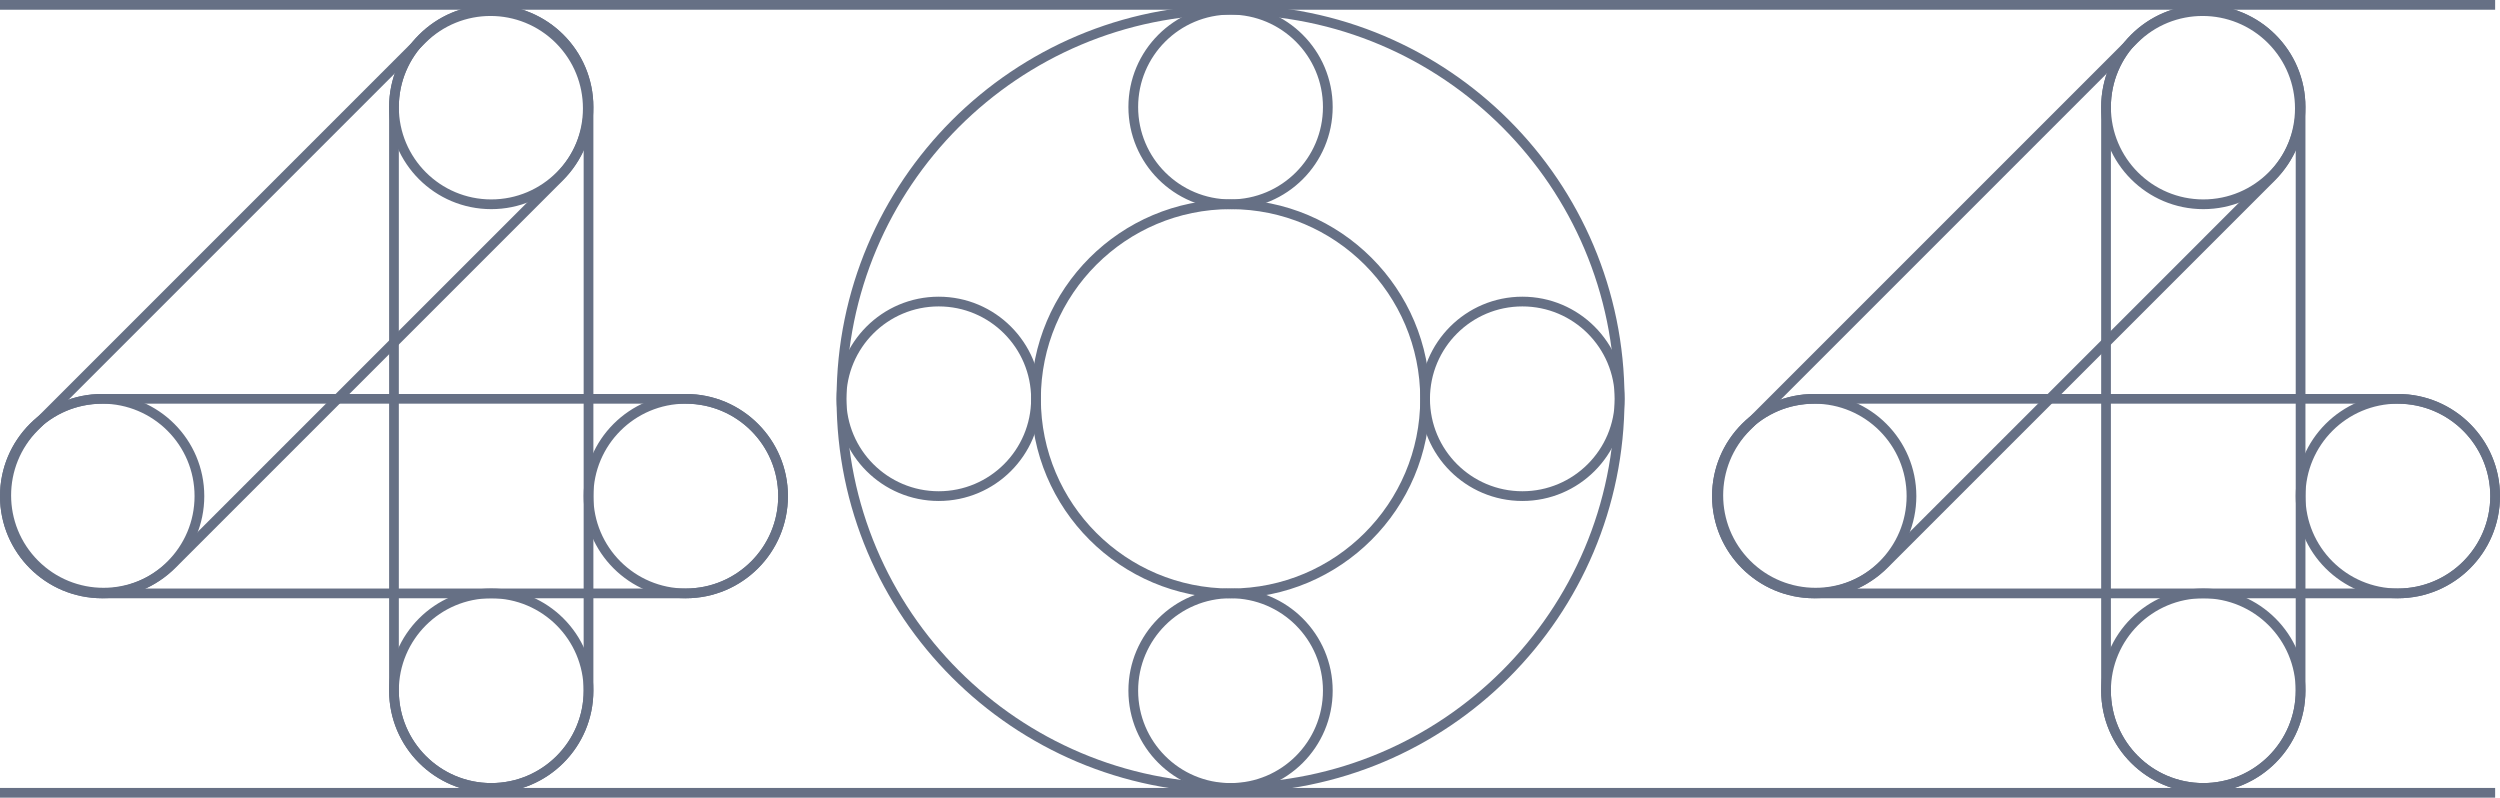
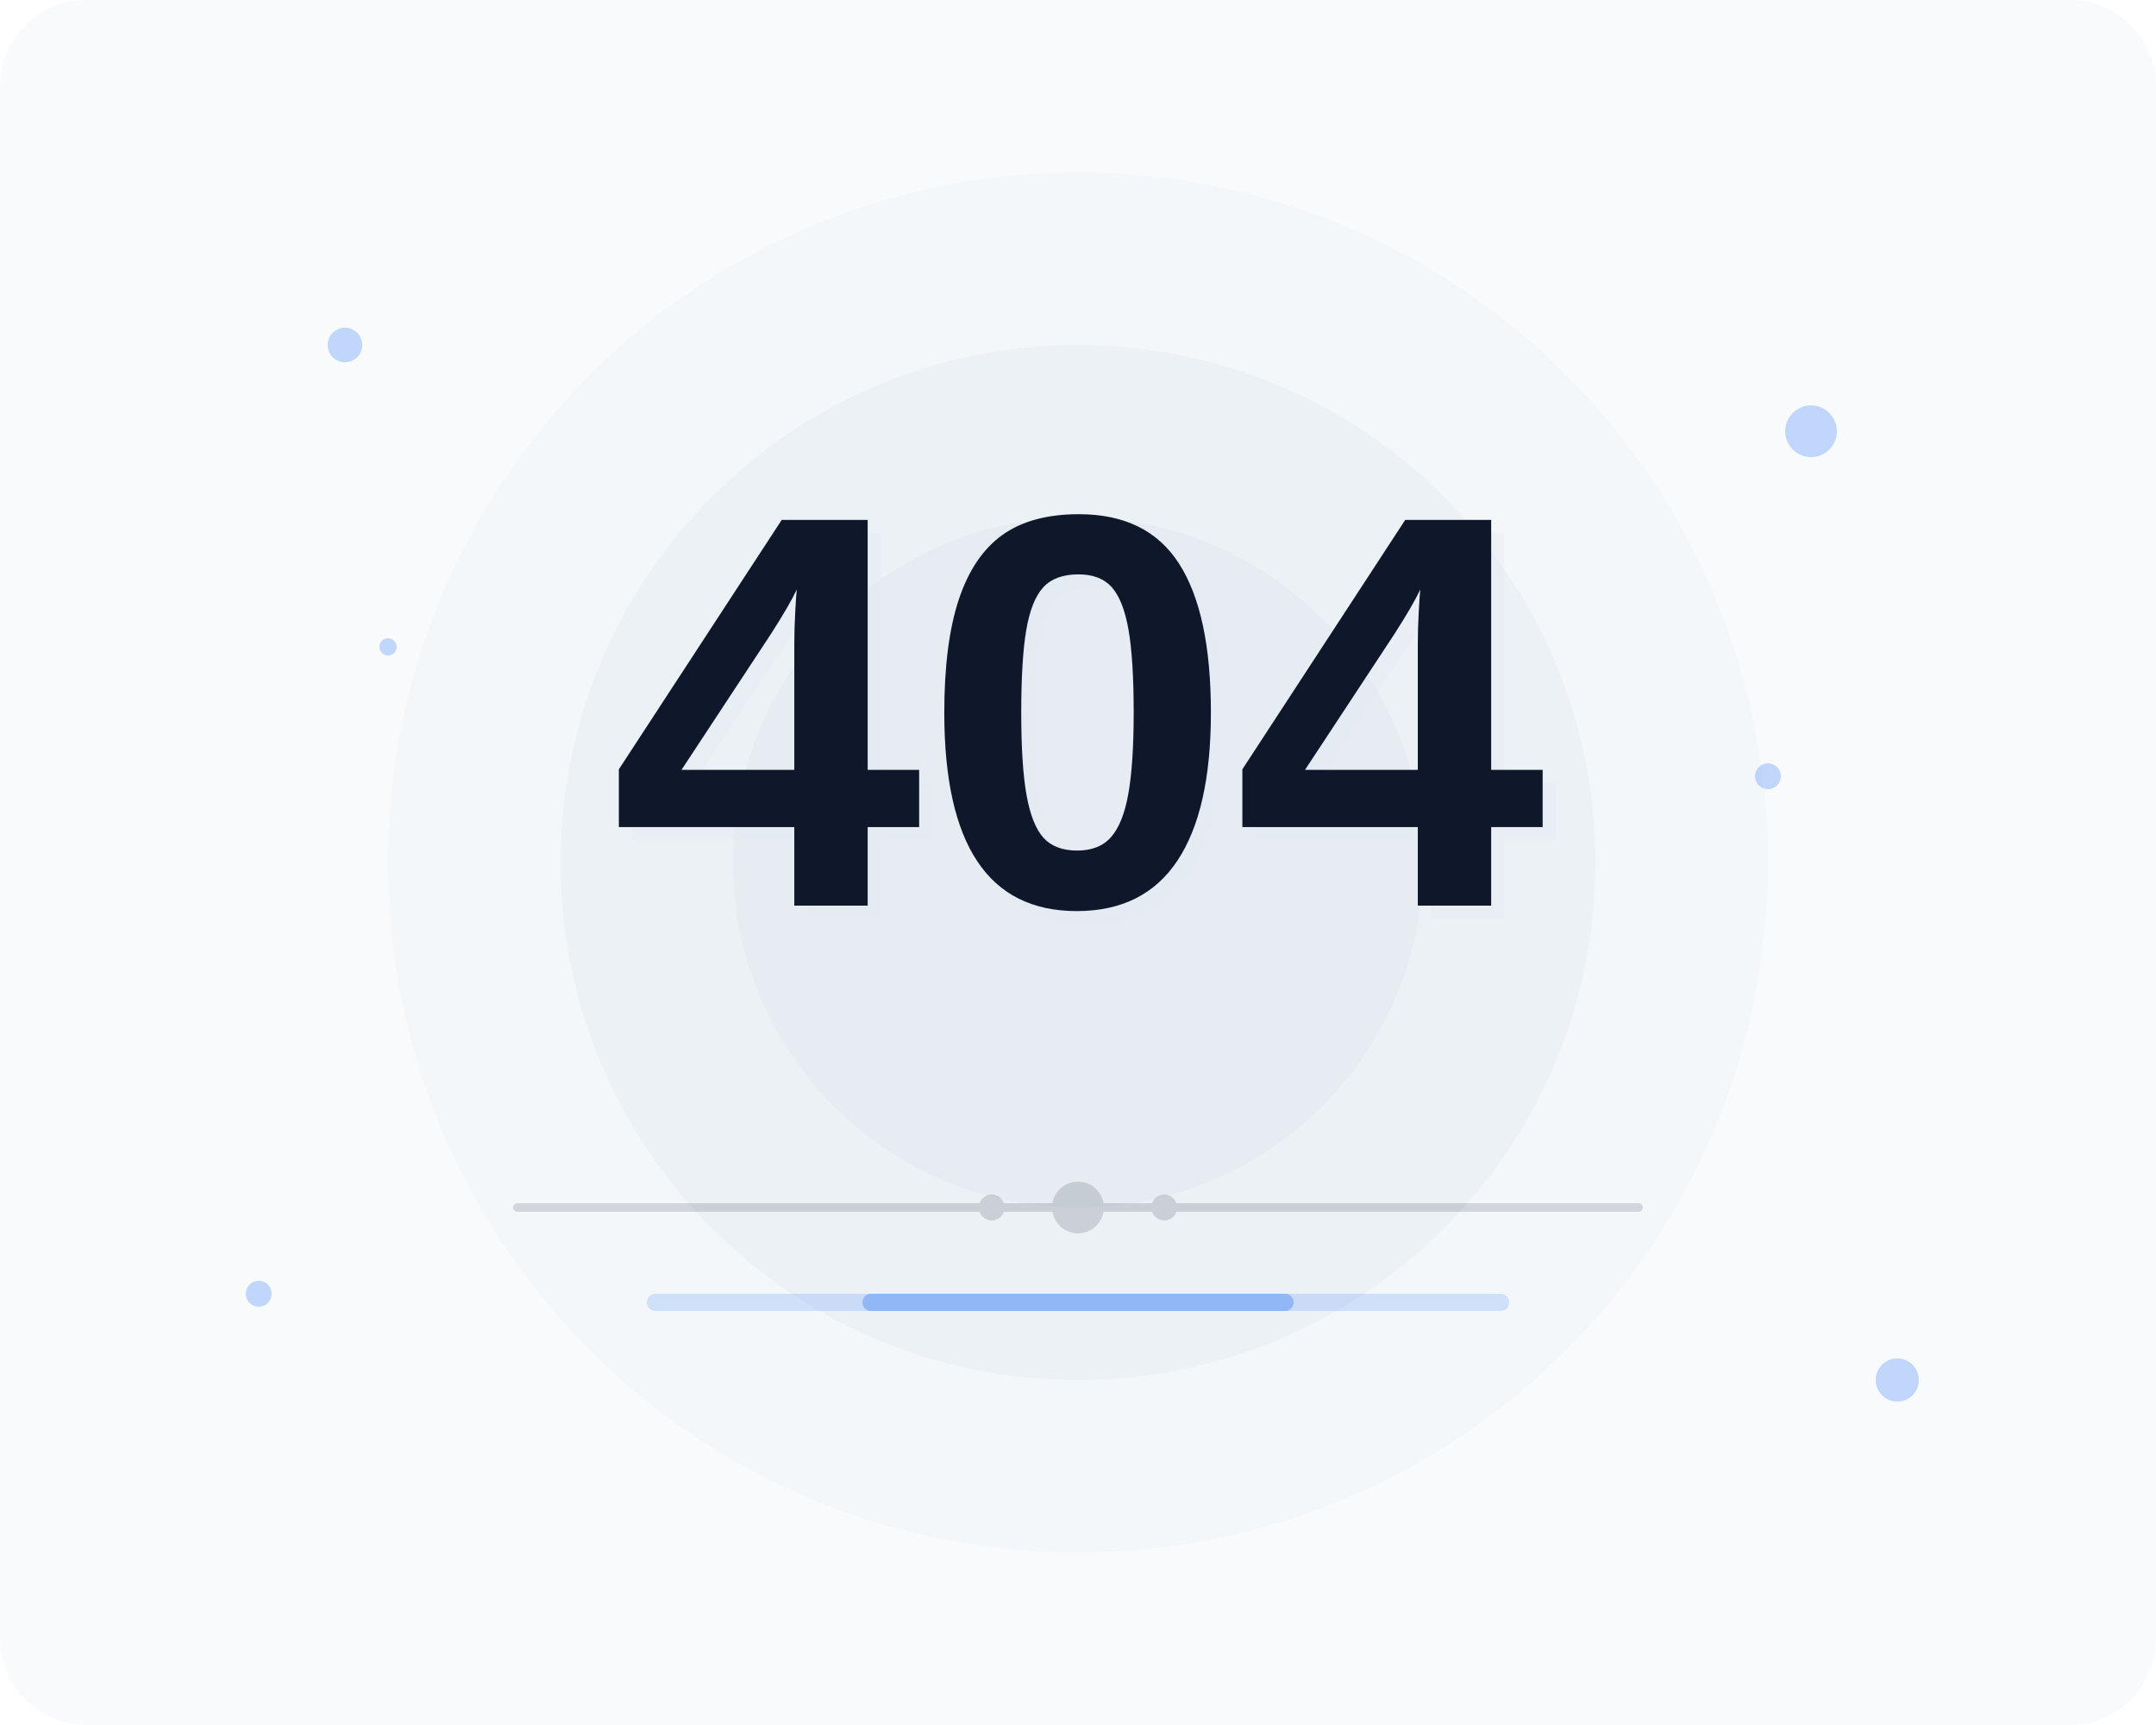
- <svg xmlns="http://www.w3.org/2000/svg" width="514" height="164" viewBox="0 0 514 164" fill="none">
-   <circle cx="101" cy="22" r="20" stroke="#667085" stroke-width="2" />
-   <circle cx="101" cy="142" r="20" stroke="#667085" stroke-width="2" />
-   <circle cx="21" cy="102" r="20" stroke="#667085" stroke-width="2" />
-   <circle cx="141" cy="102" r="20" stroke="#667085" stroke-width="2" />
-   <circle cx="193" cy="82" r="20" stroke="#667085" stroke-width="2" />
-   <circle cx="313" cy="82" r="20" stroke="#667085" stroke-width="2" />
-   <circle cx="253" cy="22" r="20" stroke="#667085" stroke-width="2" />
-   <circle cx="253" cy="142" r="20" stroke="#667085" stroke-width="2" />
-   <path d="M1 102C1 90.954 9.954 82 21 82H141C152.046 82 161 90.954 161 102C161 113.046 152.046 122 141 122H21C9.954 122 1 113.046 1 102Z" stroke="#667085" stroke-width="2" />
-   <path d="M101 162C89.954 162 81 153.046 81 142L81 22C81 10.954 89.954 2 101 2C112.046 2 121 10.954 121 22L121 142C121 153.046 112.046 162 101 162Z" stroke="#667085" stroke-width="2" />
-   <path d="M7.142 115.995C-0.668 108.184 -0.668 95.521 7.142 87.711L86.711 8.142C94.521 0.332 107.184 0.332 114.995 8.142C122.805 15.953 122.805 28.616 114.995 36.426L35.426 115.995C27.616 123.805 14.953 123.805 7.142 115.995Z" stroke="#667085" stroke-width="2" />
-   <circle cx="453" cy="22" r="20" stroke="#667085" stroke-width="2" />
-   <circle cx="453" cy="142" r="20" stroke="#667085" stroke-width="2" />
-   <circle cx="373" cy="102" r="20" stroke="#667085" stroke-width="2" />
-   <circle cx="493" cy="102" r="20" stroke="#667085" stroke-width="2" />
-   <path d="M353 102C353 90.954 361.954 82 373 82H493C504.046 82 513 90.954 513 102C513 113.046 504.046 122 493 122H373C361.954 122 353 113.046 353 102Z" stroke="#667085" stroke-width="2" />
-   <path d="M453 162C441.954 162 433 153.046 433 142L433 22C433 10.954 441.954 2 453 2C464.046 2 473 10.954 473 22L473 142C473 153.046 464.046 162 453 162Z" stroke="#667085" stroke-width="2" />
-   <path d="M359.142 115.995C351.332 108.184 351.332 95.521 359.142 87.711L438.711 8.142C446.521 0.332 459.184 0.332 466.995 8.142C474.805 15.953 474.805 28.616 466.995 36.426L387.426 115.995C379.616 123.805 366.953 123.805 359.142 115.995Z" stroke="#667085" stroke-width="2" />
-   <circle cx="253" cy="82" r="80" stroke="#667085" stroke-width="2" />
-   <circle cx="253" cy="82" r="40" stroke="#667085" stroke-width="2" />
-   <line x1="8.74228e-08" y1="1" x2="513" y2="1" stroke="#667085" stroke-width="2" />
-   <line x1="-8.74228e-08" y1="163" x2="513" y2="163" stroke="#667085" stroke-width="2" />
+ <svg xmlns="http://www.w3.org/2000/svg" viewBox="0 0 500 400" width="500" height="400">
+   <rect width="500" height="400" fill="#f8fafc" rx="20" />
+   <circle cx="250" cy="200" r="160" fill="#f1f5f9" opacity="0.6" />
+   <circle cx="250" cy="200" r="120" fill="#e2e8f0" opacity="0.4" />
+   <circle cx="250" cy="200" r="80" fill="#cbd5e1" opacity="0.2" />
+   <text x="250" y="210" font-family="Arial, sans-serif" font-size="130" font-weight="800" text-anchor="middle" fill="#e2e8f0" opacity="0.3" dx="3" dy="3">404</text>
+   <text x="250" y="210" font-family="Arial, sans-serif" font-size="130" font-weight="800" text-anchor="middle" fill="#0f172a">404</text>
+   <g opacity="0.15">
+     <line x1="120" y1="280" x2="380" y2="280" stroke="#0f172a" stroke-width="2" stroke-linecap="round" />
+     <circle cx="250" cy="280" r="6" fill="#0f172a" />
+     <circle cx="230" cy="280" r="3" fill="#0f172a" />
+     <circle cx="270" cy="280" r="3" fill="#0f172a" />
+   </g>
+   <g fill="#3b82f6" opacity="0.3">
+     <circle cx="80" cy="80" r="4" />
+     <circle cx="420" cy="100" r="6" />
+     <circle cx="60" cy="300" r="3" />
+     <circle cx="440" cy="320" r="5" />
+     <circle cx="90" cy="150" r="2" />
+     <circle cx="410" cy="180" r="3" />
+   </g>
+   <rect x="150" y="300" width="200" height="4" rx="2" fill="#3b82f6" opacity="0.2" />
+   <rect x="200" y="300" width="100" height="4" rx="2" fill="#3b82f6" opacity="0.4" />
</svg>
